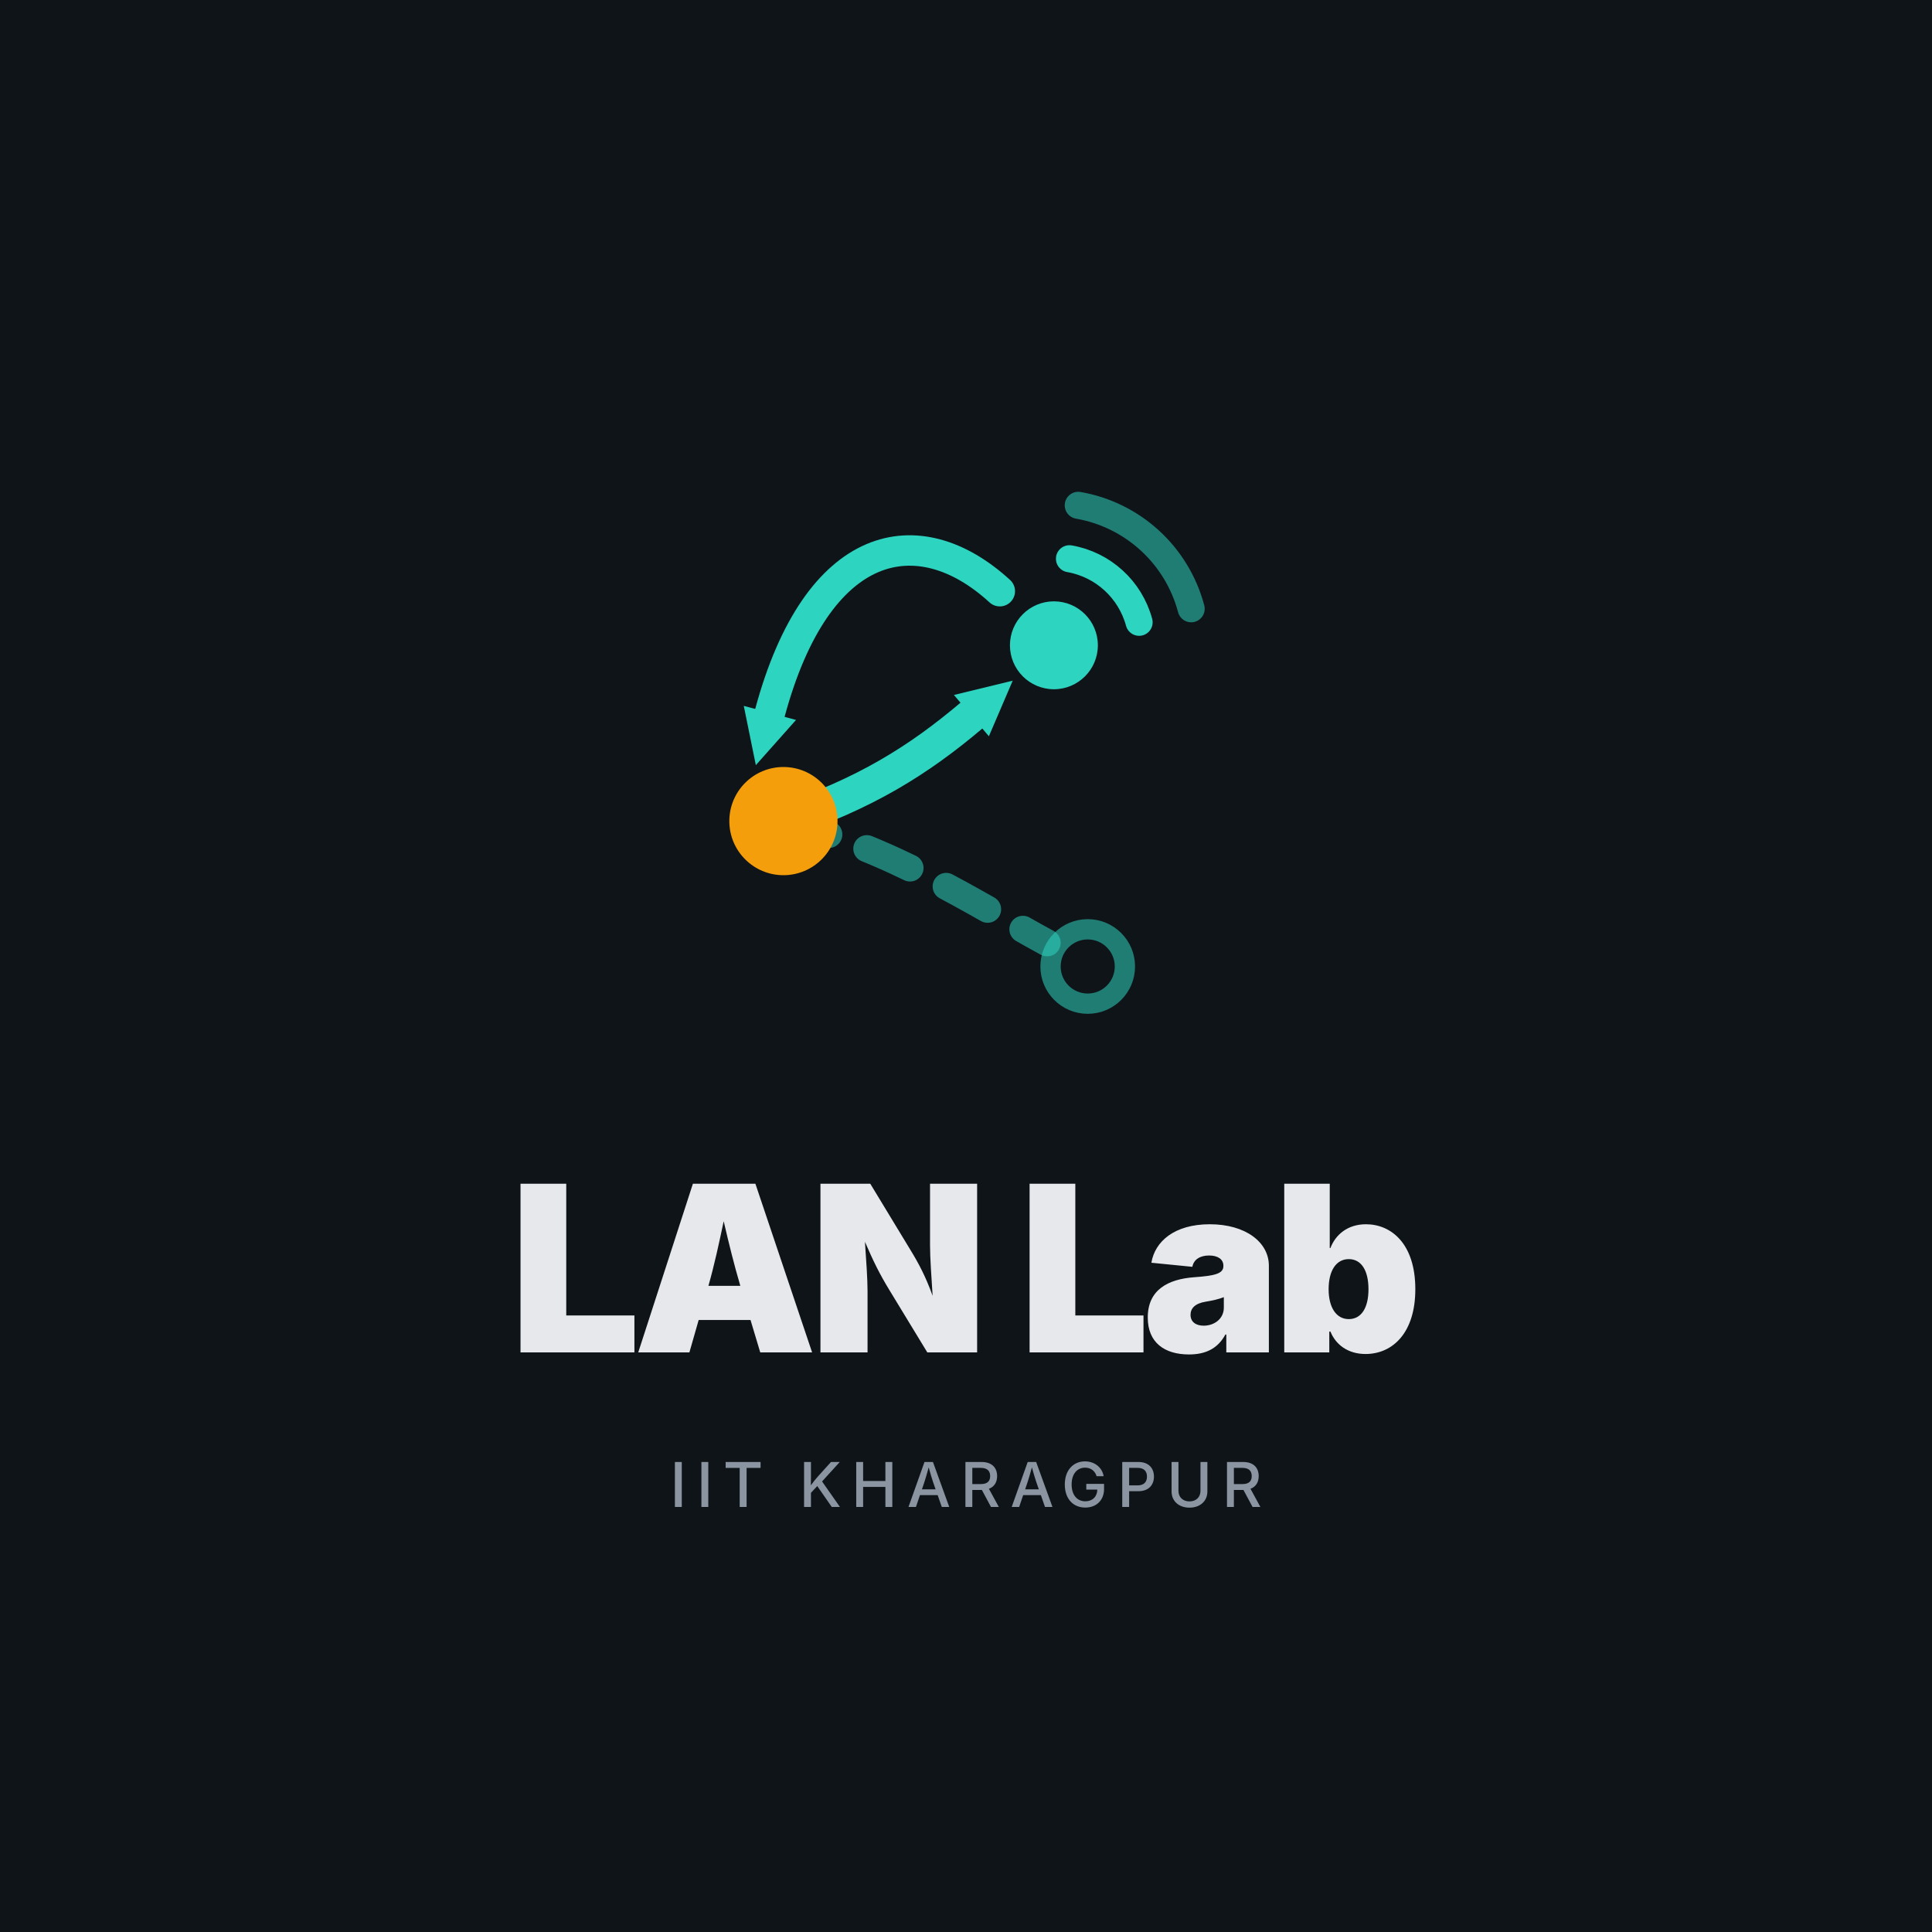
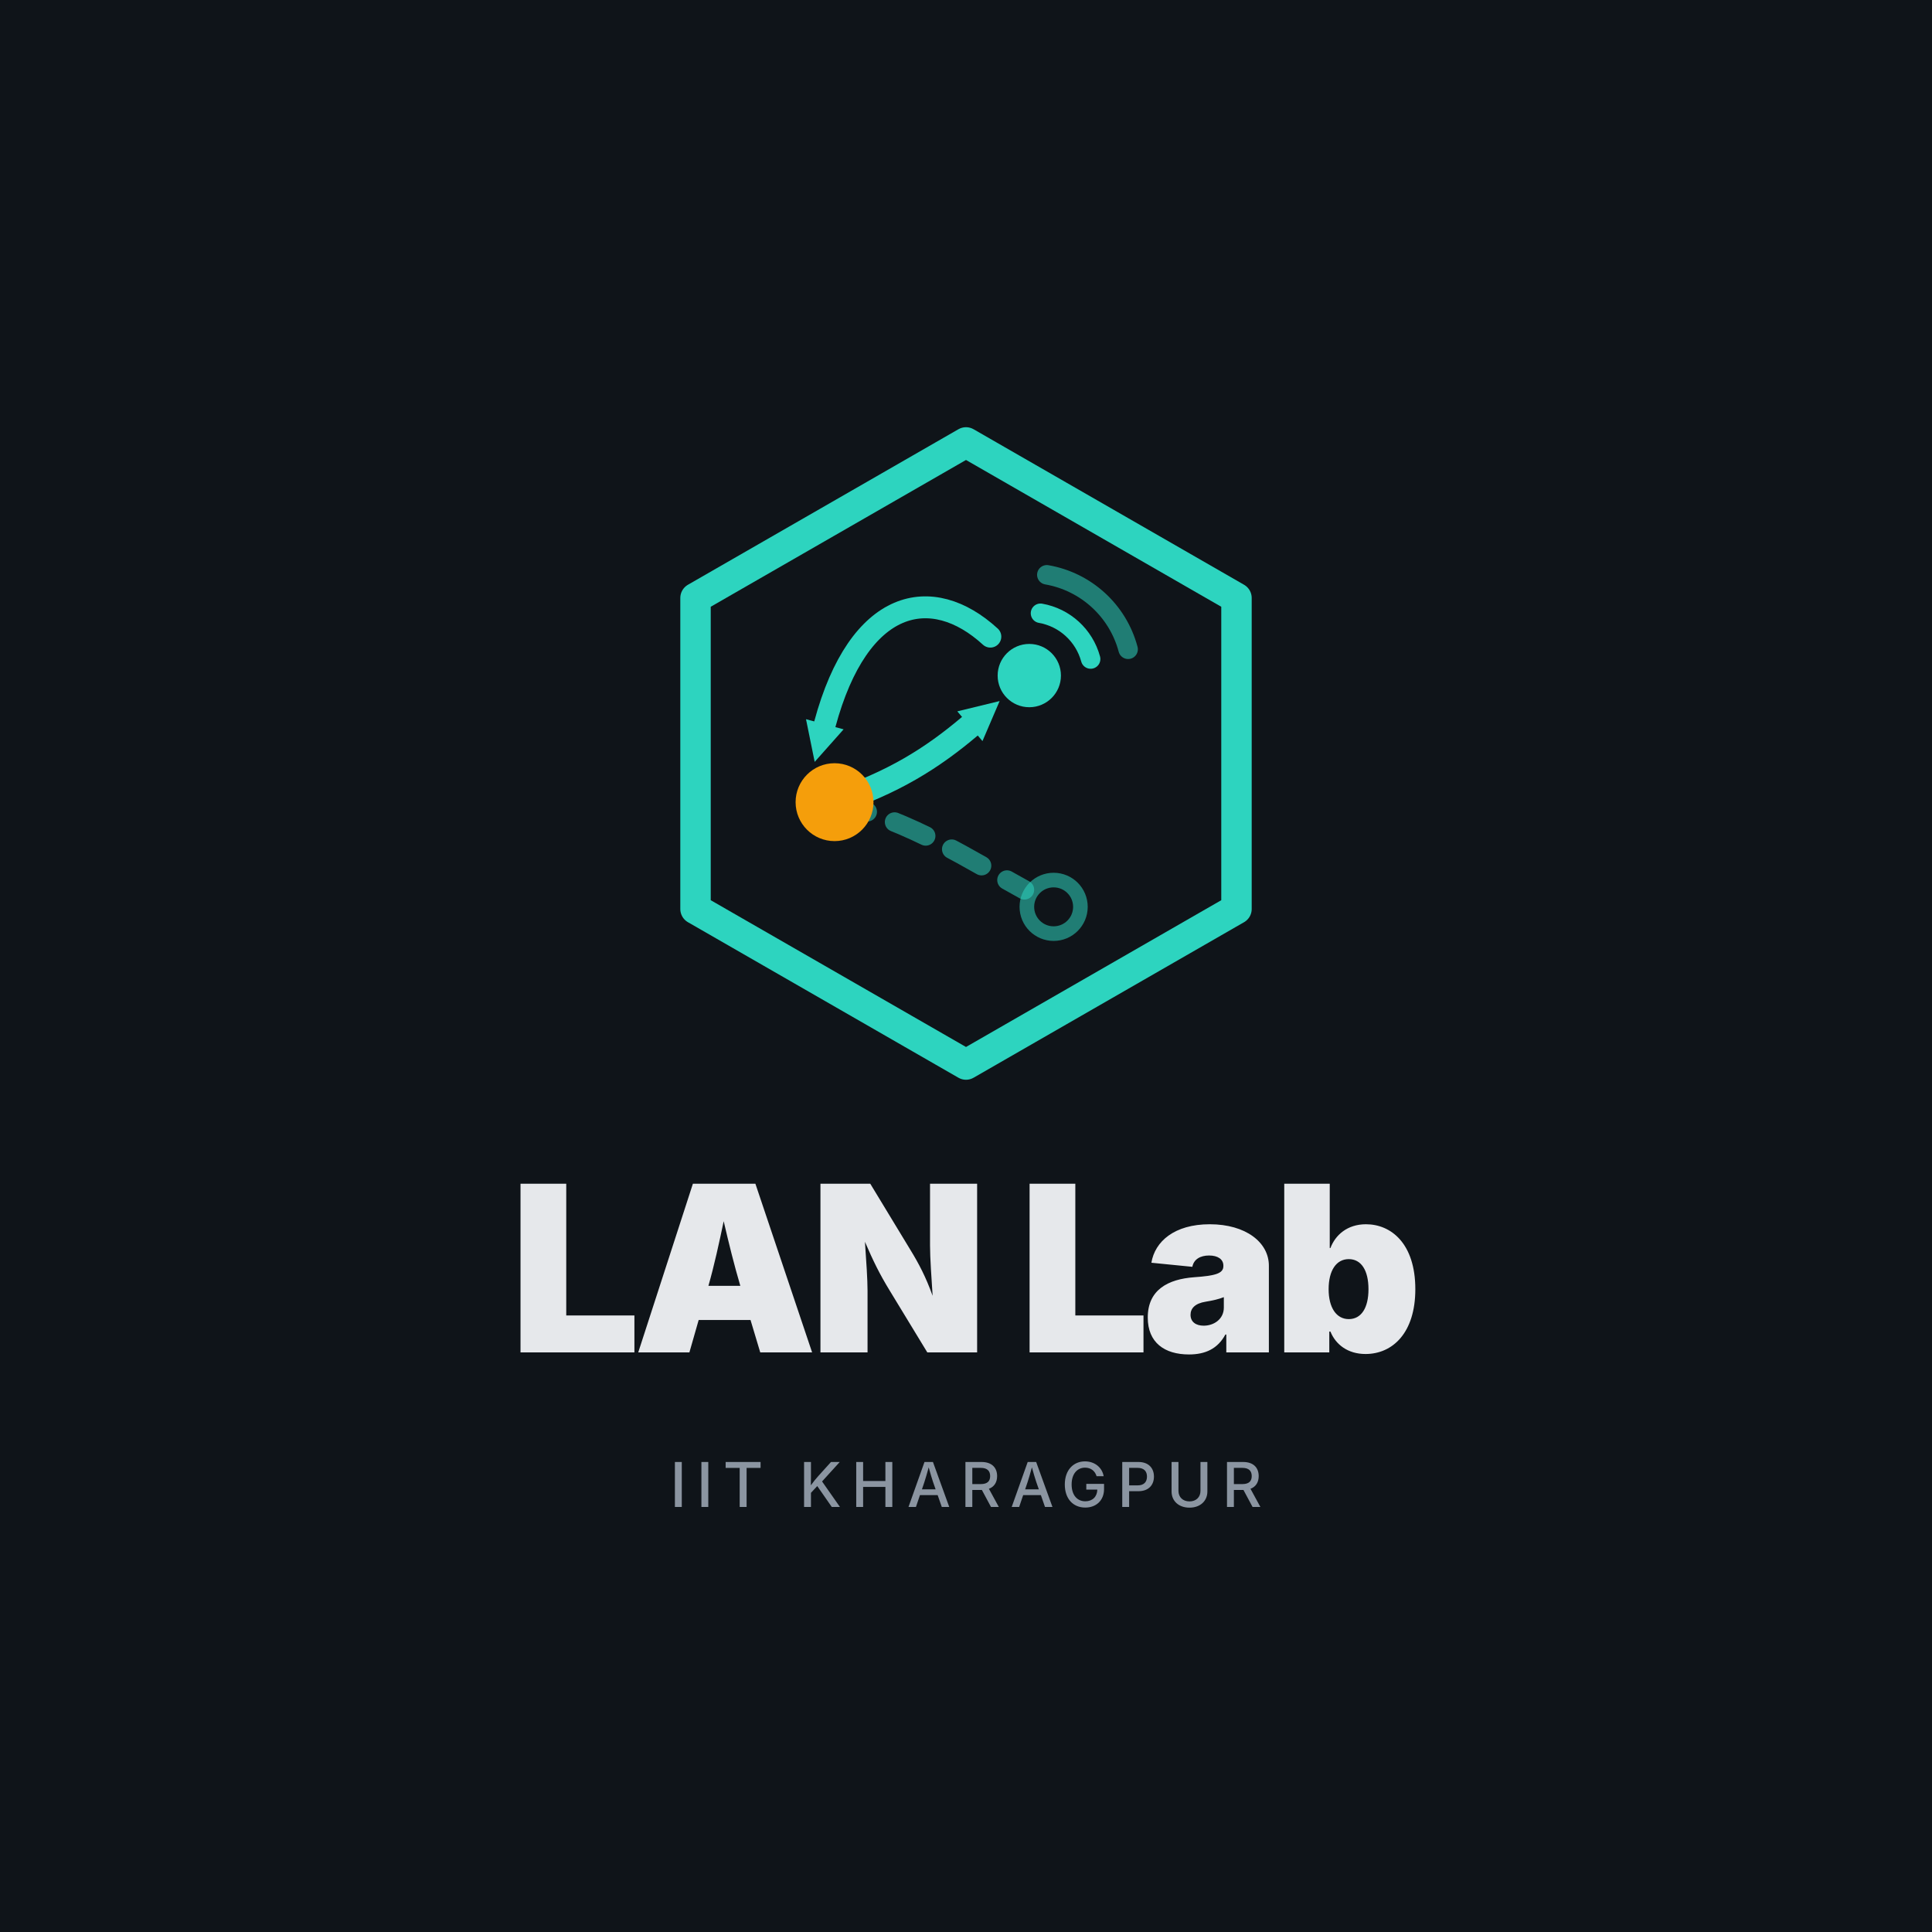
<svg xmlns="http://www.w3.org/2000/svg" viewBox="0 0 1000 1000" role="img" aria-label="LAN Lab">
  <rect width="1000" height="1000" fill="#0f1419" />
  <defs>
    <marker id="axa" markerUnits="userSpaceOnUse" markerWidth="9" markerHeight="9" refX="0" refY="4" orient="auto">
      <path d="M0,0 L8,4 L0,8 Z" fill="#2dd4bf" />
    </marker>
  </defs>
-   <g transform="translate(328.5, 229) scale(3.5)">
-     <path d="M 22 56 C 38 60 50 68 61 74" fill="none" stroke="#2dd4bf" stroke-width="4" stroke-linecap="round" stroke-dasharray="7 6" opacity="0.55" />
-     <circle cx="67" cy="77.5" r="5.5" fill="none" stroke="#2dd4bf" stroke-width="3" opacity="0.55" />
-     <path d="M 22 56 C 34 52 42 47 49.8 40.4" fill="none" stroke="#2dd4bf" stroke-width="5" stroke-linecap="round" marker-end="url(#axa)" />
-     <g fill="none" stroke="#2dd4bf" stroke-width="4" stroke-linecap="round">
-       <path d="M 74.6 26.6 A 13 13 0 0 0 64.3 17.2" />
-       <path d="M 82.3 24.6 A 21 21 0 0 0 65.6 9.3" opacity="0.55" />
+   <g transform="translate(325, 215) scale(3.5)">
+     <polygon points="50,4 90,27 90,73 50,96 10,73 10,27" fill="#0f1419" stroke="#2dd4bf" stroke-width="4.5" stroke-linejoin="round" />
+     <g transform="translate(50 50) scale(0.72) translate(-49 -46)">
+       <path d="M 22 56 C 38 60 50 68 61 74" fill="none" stroke="#2dd4bf" stroke-width="4" stroke-linecap="round" stroke-dasharray="7 6" opacity="0.55" />
+       <circle cx="67" cy="77.5" r="5.5" fill="none" stroke="#2dd4bf" stroke-width="3" opacity="0.55" />
+       <path d="M 22 56 C 34 52 42 47 49.8 40.4" fill="none" stroke="#2dd4bf" stroke-width="5" stroke-linecap="round" marker-end="url(#axa)" />
+       <g fill="none" stroke="#2dd4bf" stroke-width="4" stroke-linecap="round">
+         <path d="M 74.6 26.6 A 13 13 0 0 0 64.3 17.2" />
+         <path d="M 82.3 24.6 A 21 21 0 0 0 65.6 9.3" opacity="0.55" />
+       </g>
+       <circle cx="62" cy="30" r="6.5" fill="#2dd4bf" />
+       <path d="M 54 22 C 42 11 27 14 20 40" fill="none" stroke="#2dd4bf" stroke-width="4.5" stroke-linecap="round" marker-end="url(#axa)" />
+       <circle cx="22" cy="56" r="8" fill="#f59e0b" />
    </g>
-     <circle cx="62" cy="30" r="6.5" fill="#2dd4bf" />
-     <path d="M 54 22 C 42 11 27 14 20 40" fill="none" stroke="#2dd4bf" stroke-width="4.5" stroke-linecap="round" marker-end="url(#axa)" />
-     <circle cx="22" cy="56" r="8" fill="#f59e0b" />
  </g>
  <text x="500" y="700" font-family="Inter, system-ui, sans-serif" font-size="120" font-weight="900" letter-spacing="-4" fill="#e6e8eb" text-anchor="middle">LAN Lab</text>
  <text x="500" y="780" font-family="Inter, system-ui, sans-serif" font-size="32" font-weight="500" letter-spacing="5" fill="#8b95a1" text-anchor="middle">IIT KHARAGPUR</text>
</svg>
